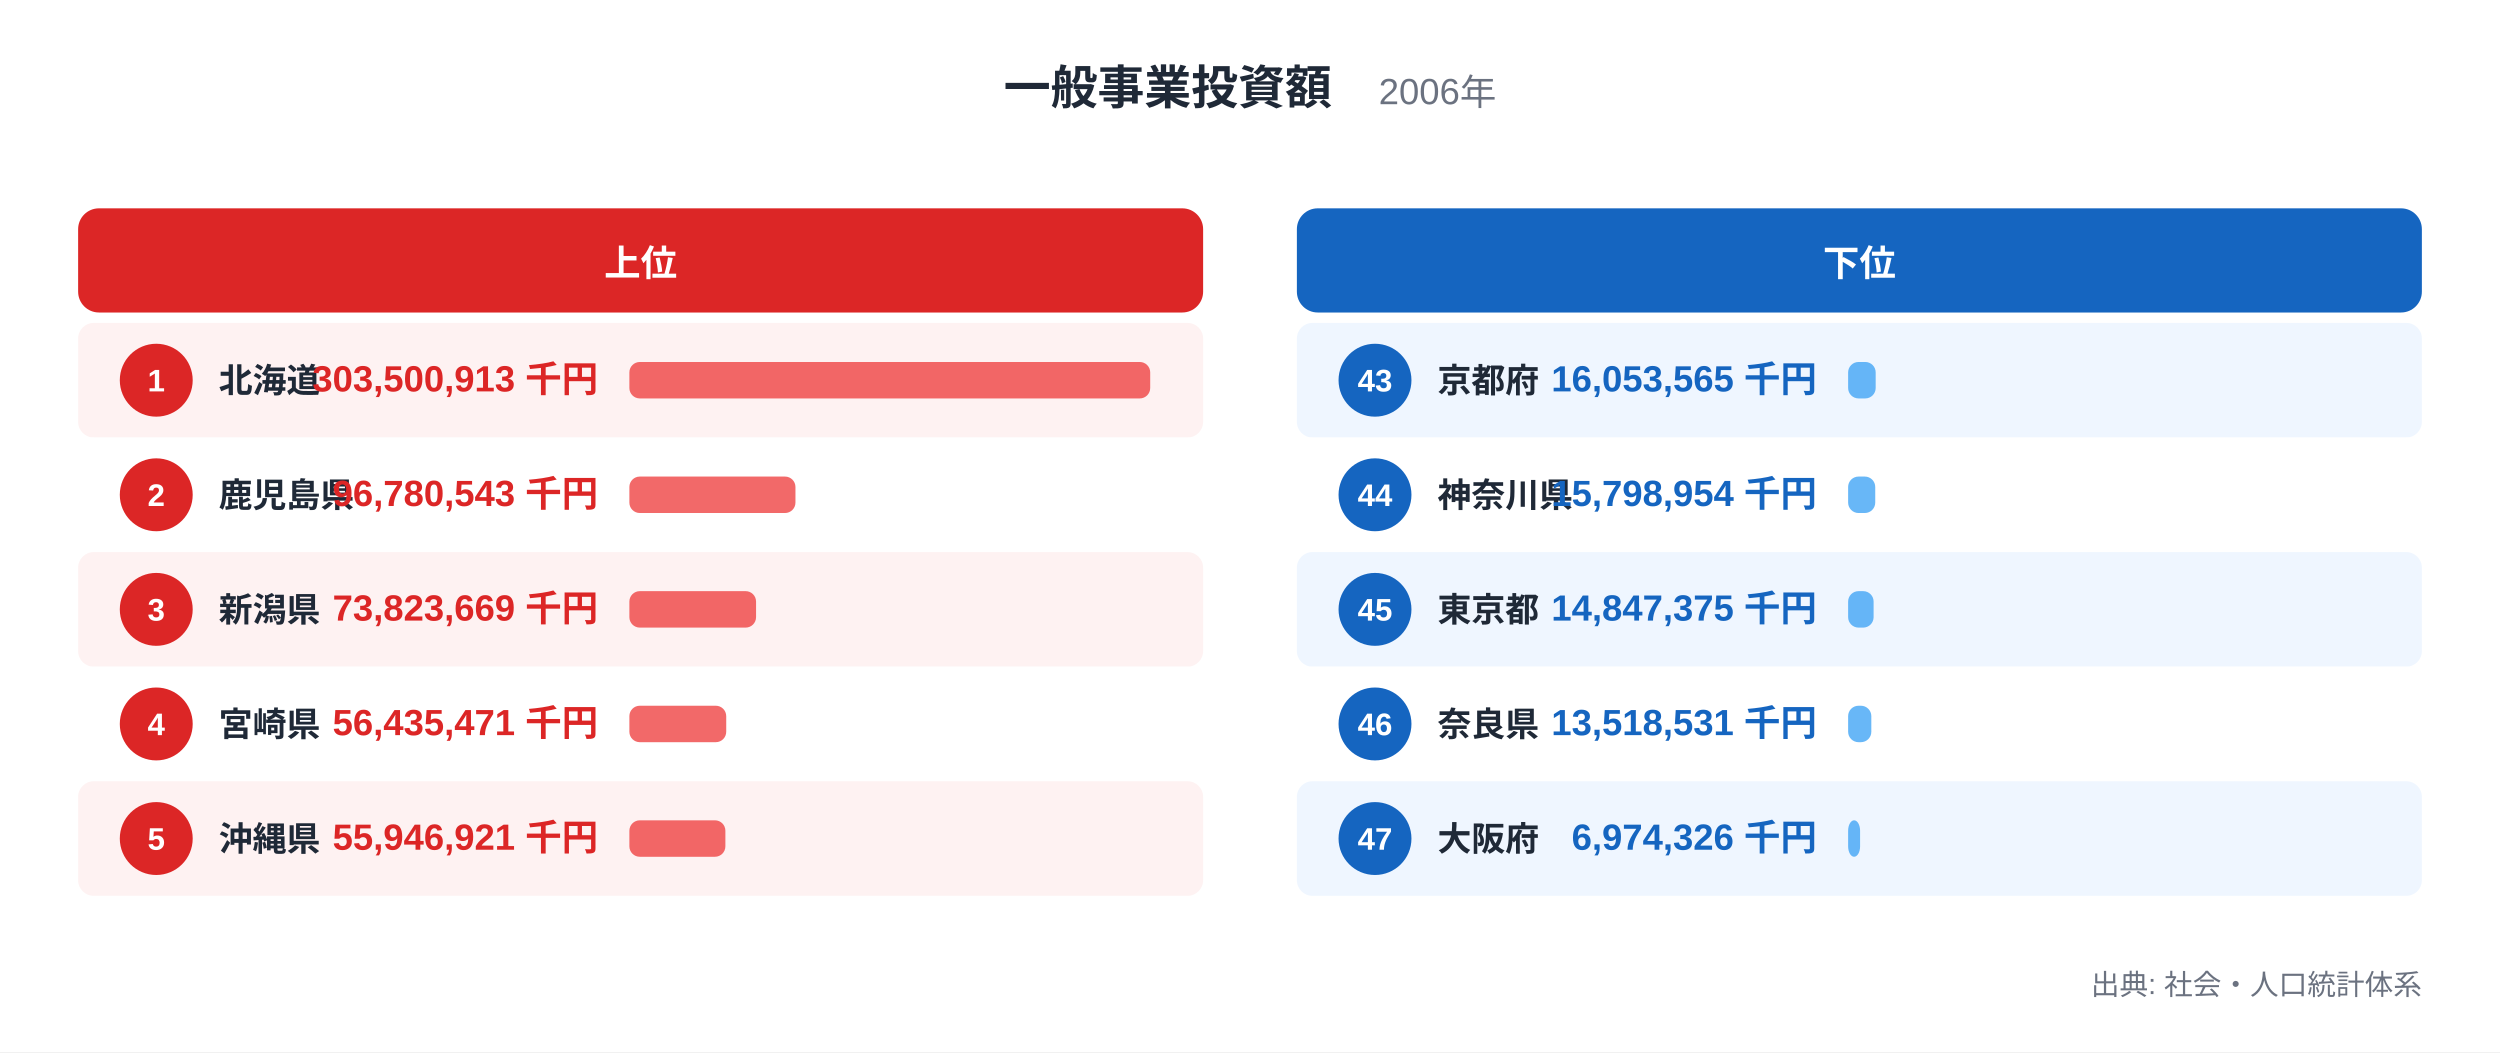
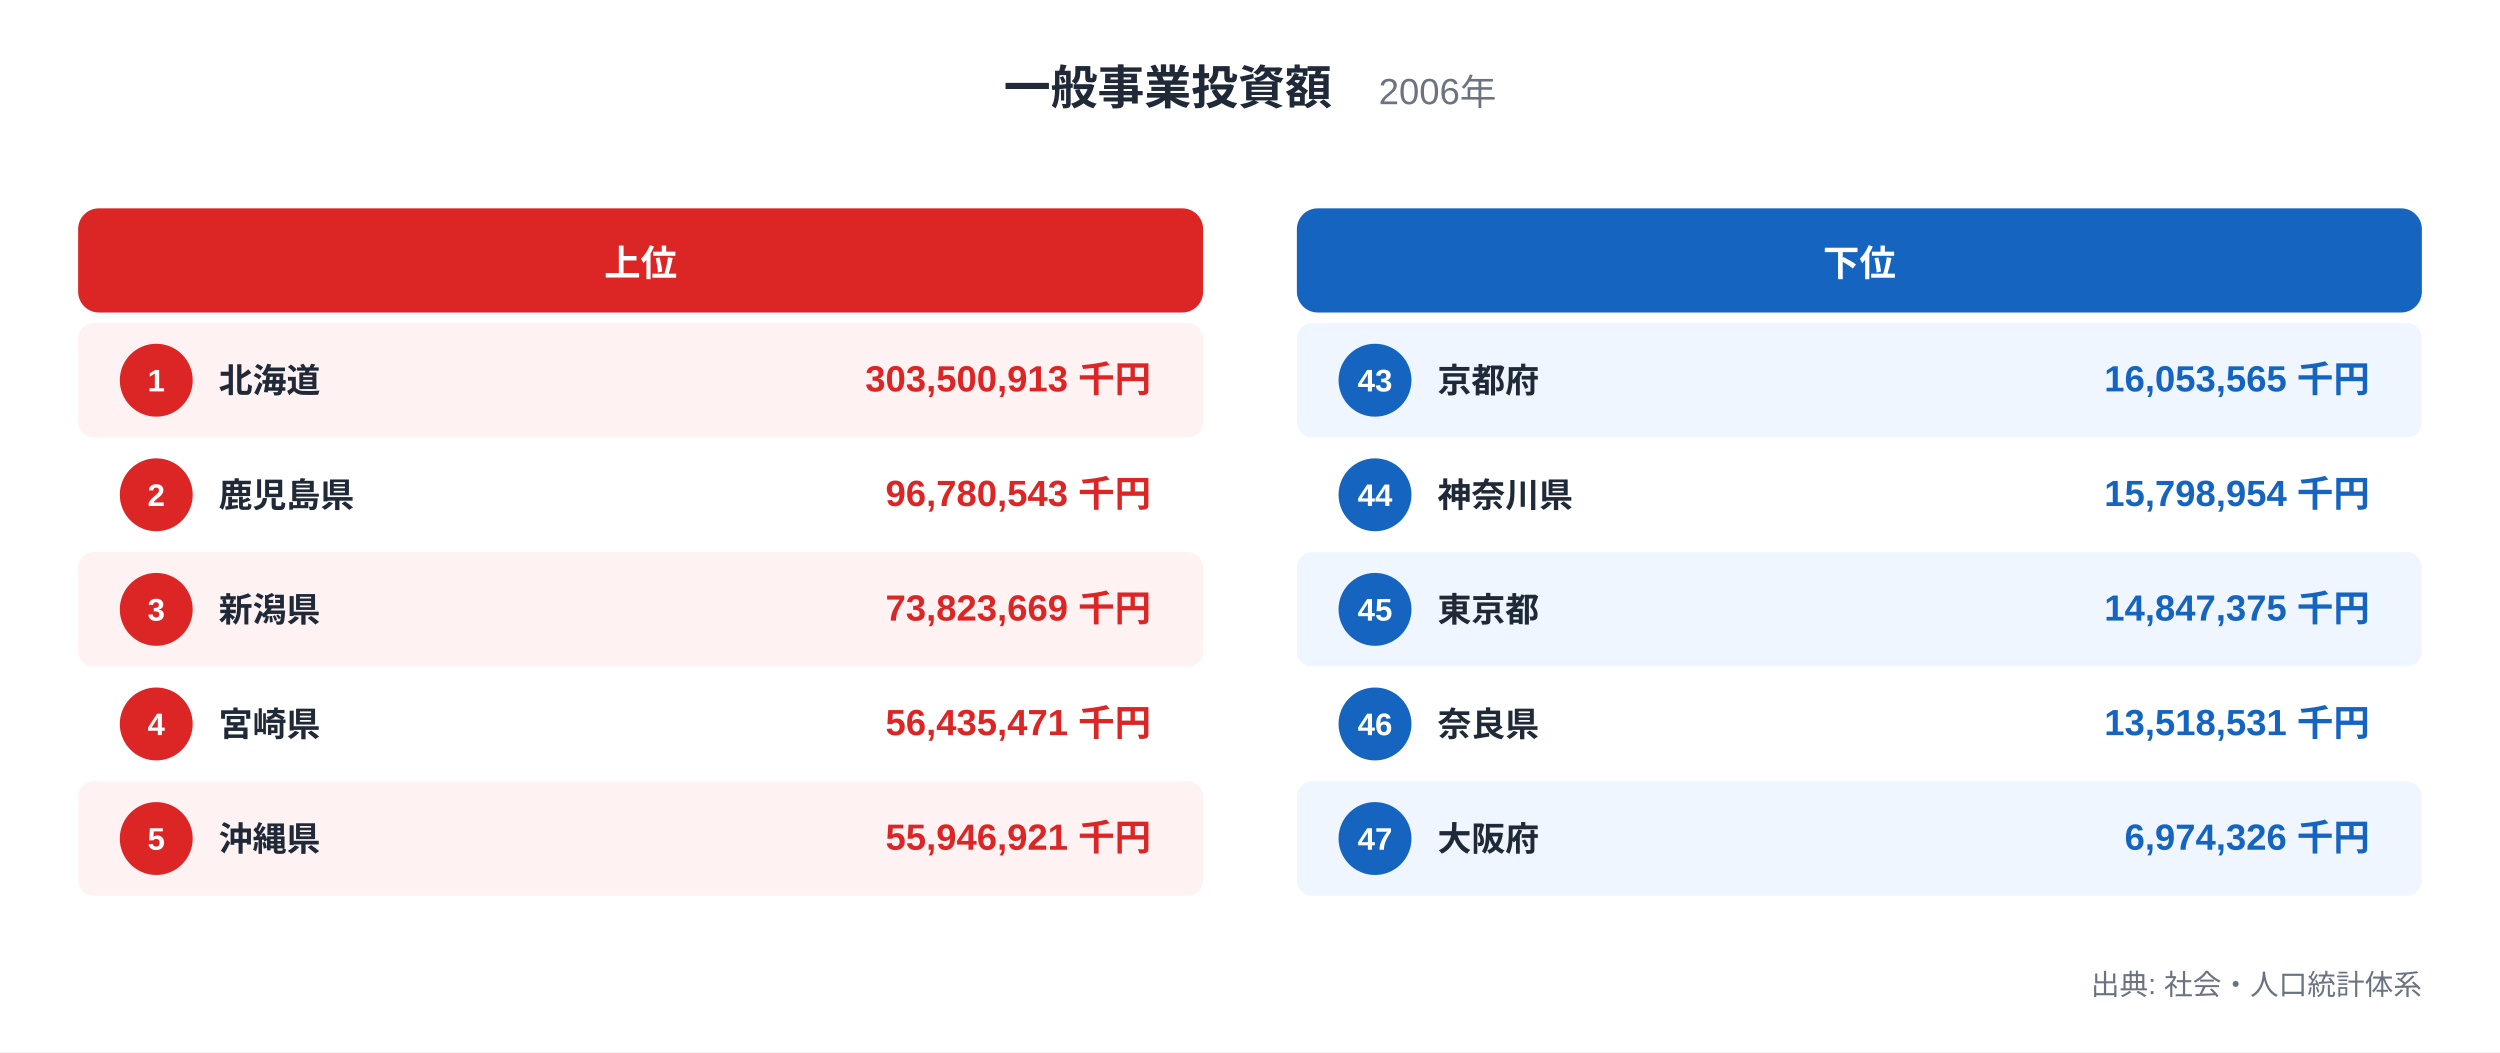
<svg xmlns="http://www.w3.org/2000/svg" width="960" height="404" viewBox="0 0 960 404" font-family="'Helvetica Neue', Arial, 'Hiragino Kaku Gothic ProN', sans-serif" role="img" aria-label="一般事業投資額">
  <style>
    .svg-bg{fill:#ffffff}
    .svg-plot{fill:#f9fafb}
    .svg-plot-border{stroke:#d1d5db}
    .svg-title{fill:#1f2937}
    .svg-axis{fill:#374151}
    .svg-tick{fill:#6b7280}
    .svg-grid{stroke:#e5e7eb}
    @media (prefers-color-scheme:dark){
    .svg-bg{fill:#0f172a}
    .svg-plot{fill:#1e293b}
    .svg-plot-border{stroke:#334155}
    .svg-title{fill:#e2e8f0}
    .svg-axis{fill:#cbd5e1}
    .svg-tick{fill:#94a3b8}
    .svg-grid{stroke:#334155}
    }
  </style>
  <rect width="960" height="404" class="svg-bg" />
  <text x="480" y="40" text-anchor="middle" font-size="18" font-weight="bold" class="svg-title">一般事業投資額　<tspan font-size="14" font-weight="normal" class="svg-tick">2006年</tspan>
  </text>
  <rect x="30" y="80" width="432" height="40" rx="8" fill="#dc2626" />
  <text x="246" y="106" text-anchor="middle" font-size="14" font-weight="bold" fill="#ffffff">上位</text>
  <rect x="30" y="124" width="432" height="44" rx="6" fill="#fef2f2" />
  <circle cx="60" cy="146" r="14" fill="#dc2626" />
  <text x="60" y="150.3" text-anchor="middle" font-size="12" font-weight="bold" fill="#ffffff">1</text>
  <text x="84" y="150.7" font-size="13" font-weight="bold" fill="#1f2937">北海道</text>
-   <text x="229.68" y="150.3" text-anchor="end" font-size="14" font-weight="700" fill="#dc2626">303,500,913 千円</text>
-   <rect x="241.68" y="139" width="200" height="14" rx="4" fill="#ef4444" opacity="0.8" />
+   <text x="442" y="150.3" text-anchor="end" font-size="14" font-weight="700" fill="#dc2626">303,500,913 千円</text>
  <rect x="30" y="168" width="432" height="44" rx="6" fill="#ffffff" />
  <circle cx="60" cy="190" r="14" fill="#dc2626" />
  <text x="60" y="194.3" text-anchor="middle" font-size="12" font-weight="bold" fill="#ffffff">2</text>
  <text x="84" y="194.7" font-size="13" font-weight="bold" fill="#1f2937">鹿児島県</text>
-   <text x="229.68" y="194.3" text-anchor="end" font-size="14" font-weight="700" fill="#dc2626">96,780,543 千円</text>
-   <rect x="241.68" y="183" width="63.776" height="14" rx="4" fill="#ef4444" opacity="0.8" />
+   <text x="442" y="194.3" text-anchor="end" font-size="14" font-weight="700" fill="#dc2626">96,780,543 千円</text>
  <rect x="30" y="212" width="432" height="44" rx="6" fill="#fef2f2" />
  <circle cx="60" cy="234" r="14" fill="#dc2626" />
  <text x="60" y="238.3" text-anchor="middle" font-size="12" font-weight="bold" fill="#ffffff">3</text>
  <text x="84" y="238.7" font-size="13" font-weight="bold" fill="#1f2937">新潟県</text>
-   <text x="229.68" y="238.3" text-anchor="end" font-size="14" font-weight="700" fill="#dc2626">73,823,669 千円</text>
-   <rect x="241.68" y="227" width="48.648" height="14" rx="4" fill="#ef4444" opacity="0.8" />
+   <text x="442" y="238.3" text-anchor="end" font-size="14" font-weight="700" fill="#dc2626">73,823,669 千円</text>
  <rect x="30" y="256" width="432" height="44" rx="6" fill="#ffffff" />
  <circle cx="60" cy="278" r="14" fill="#dc2626" />
  <text x="60" y="282.3" text-anchor="middle" font-size="12" font-weight="bold" fill="#ffffff">4</text>
  <text x="84" y="282.7" font-size="13" font-weight="bold" fill="#1f2937">宮崎県</text>
-   <text x="229.68" y="282.3" text-anchor="end" font-size="14" font-weight="700" fill="#dc2626">56,435,471 千円</text>
-   <rect x="241.68" y="271" width="37.19" height="14" rx="4" fill="#ef4444" opacity="0.8" />
+   <text x="442" y="282.3" text-anchor="end" font-size="14" font-weight="700" fill="#dc2626">56,435,471 千円</text>
  <rect x="30" y="300" width="432" height="44" rx="6" fill="#fef2f2" />
  <circle cx="60" cy="322" r="14" fill="#dc2626" />
  <text x="60" y="326.3" text-anchor="middle" font-size="12" font-weight="bold" fill="#ffffff">5</text>
  <text x="84" y="326.7" font-size="13" font-weight="bold" fill="#1f2937">沖縄県</text>
-   <text x="229.68" y="326.3" text-anchor="end" font-size="14" font-weight="700" fill="#dc2626">55,946,921 千円</text>
-   <rect x="241.68" y="315" width="36.868" height="14" rx="4" fill="#ef4444" opacity="0.8" />
+   <text x="442" y="326.3" text-anchor="end" font-size="14" font-weight="700" fill="#dc2626">55,946,921 千円</text>
  <rect x="498" y="80" width="432" height="40" rx="8" fill="#1565c0" />
  <text x="714" y="106" text-anchor="middle" font-size="14" font-weight="bold" fill="#ffffff">下位</text>
  <rect x="498" y="124" width="432" height="44" rx="6" fill="#eff6ff" />
  <circle cx="528" cy="146" r="14" fill="#1565c0" />
  <text x="528" y="150.3" text-anchor="middle" font-size="12" font-weight="bold" fill="#ffffff">43</text>
  <text x="552" y="150.7" font-size="13" font-weight="bold" fill="#1f2937">京都府</text>
-   <text x="697.68" y="150.3" text-anchor="end" font-size="14" font-weight="700" fill="#1565c0">16,053,565 千円</text>
-   <rect x="709.68" y="139" width="10.579" height="14" rx="4" fill="#42a5f5" opacity="0.8" />
+   <text x="910" y="150.3" text-anchor="end" font-size="14" font-weight="700" fill="#1565c0">16,053,565 千円</text>
  <rect x="498" y="168" width="432" height="44" rx="6" fill="#ffffff" />
  <circle cx="528" cy="190" r="14" fill="#1565c0" />
  <text x="528" y="194.3" text-anchor="middle" font-size="12" font-weight="bold" fill="#ffffff">44</text>
  <text x="552" y="194.7" font-size="13" font-weight="bold" fill="#1f2937">神奈川県</text>
-   <text x="697.68" y="194.3" text-anchor="end" font-size="14" font-weight="700" fill="#1565c0">15,798,954 千円</text>
-   <rect x="709.68" y="183" width="10.411" height="14" rx="4" fill="#42a5f5" opacity="0.8" />
+   <text x="910" y="194.3" text-anchor="end" font-size="14" font-weight="700" fill="#1565c0">15,798,954 千円</text>
  <rect x="498" y="212" width="432" height="44" rx="6" fill="#eff6ff" />
  <circle cx="528" cy="234" r="14" fill="#1565c0" />
  <text x="528" y="238.3" text-anchor="middle" font-size="12" font-weight="bold" fill="#ffffff">45</text>
  <text x="552" y="238.7" font-size="13" font-weight="bold" fill="#1f2937">東京都</text>
-   <text x="697.68" y="238.3" text-anchor="end" font-size="14" font-weight="700" fill="#1565c0">14,847,375 千円</text>
-   <rect x="709.68" y="227" width="9.784" height="14" rx="4" fill="#42a5f5" opacity="0.8" />
+   <text x="910" y="238.3" text-anchor="end" font-size="14" font-weight="700" fill="#1565c0">14,847,375 千円</text>
  <rect x="498" y="256" width="432" height="44" rx="6" fill="#ffffff" />
  <circle cx="528" cy="278" r="14" fill="#1565c0" />
  <text x="528" y="282.3" text-anchor="middle" font-size="12" font-weight="bold" fill="#ffffff">46</text>
  <text x="552" y="282.7" font-size="13" font-weight="bold" fill="#1f2937">奈良県</text>
-   <text x="697.68" y="282.3" text-anchor="end" font-size="14" font-weight="700" fill="#1565c0">13,518,531 千円</text>
-   <rect x="709.68" y="271" width="8.908" height="14" rx="4" fill="#42a5f5" opacity="0.8" />
+   <text x="910" y="282.3" text-anchor="end" font-size="14" font-weight="700" fill="#1565c0">13,518,531 千円</text>
  <rect x="498" y="300" width="432" height="44" rx="6" fill="#eff6ff" />
  <circle cx="528" cy="322" r="14" fill="#1565c0" />
  <text x="528" y="326.3" text-anchor="middle" font-size="12" font-weight="bold" fill="#ffffff">47</text>
  <text x="552" y="326.7" font-size="13" font-weight="bold" fill="#1f2937">大阪府</text>
-   <text x="697.68" y="326.3" text-anchor="end" font-size="14" font-weight="700" fill="#1565c0">6,974,326 千円</text>
-   <rect x="709.68" y="315" width="4.596" height="14" rx="4" fill="#42a5f5" opacity="0.8" />
+   <text x="910" y="326.3" text-anchor="end" font-size="14" font-weight="700" fill="#1565c0">6,974,326 千円</text>
  <text x="930" y="382" text-anchor="end" font-size="11" class="svg-tick">出典: 社会・人口統計体系</text>
</svg>
